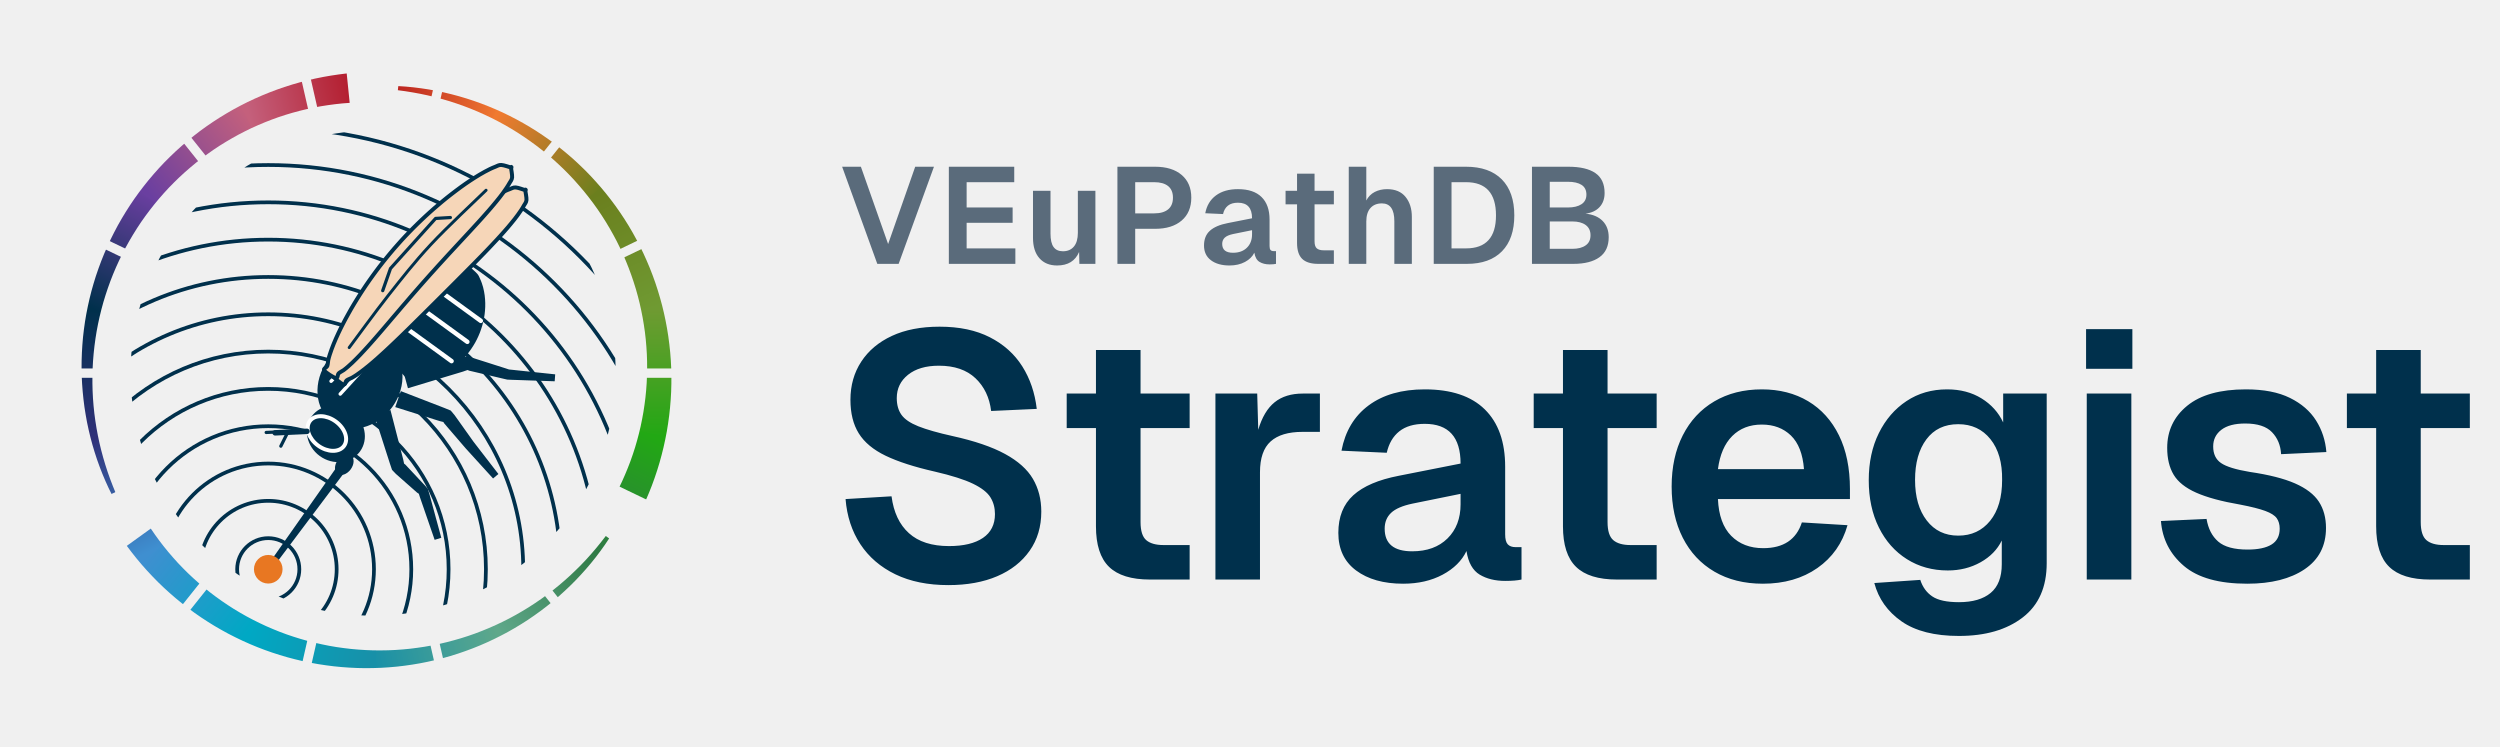
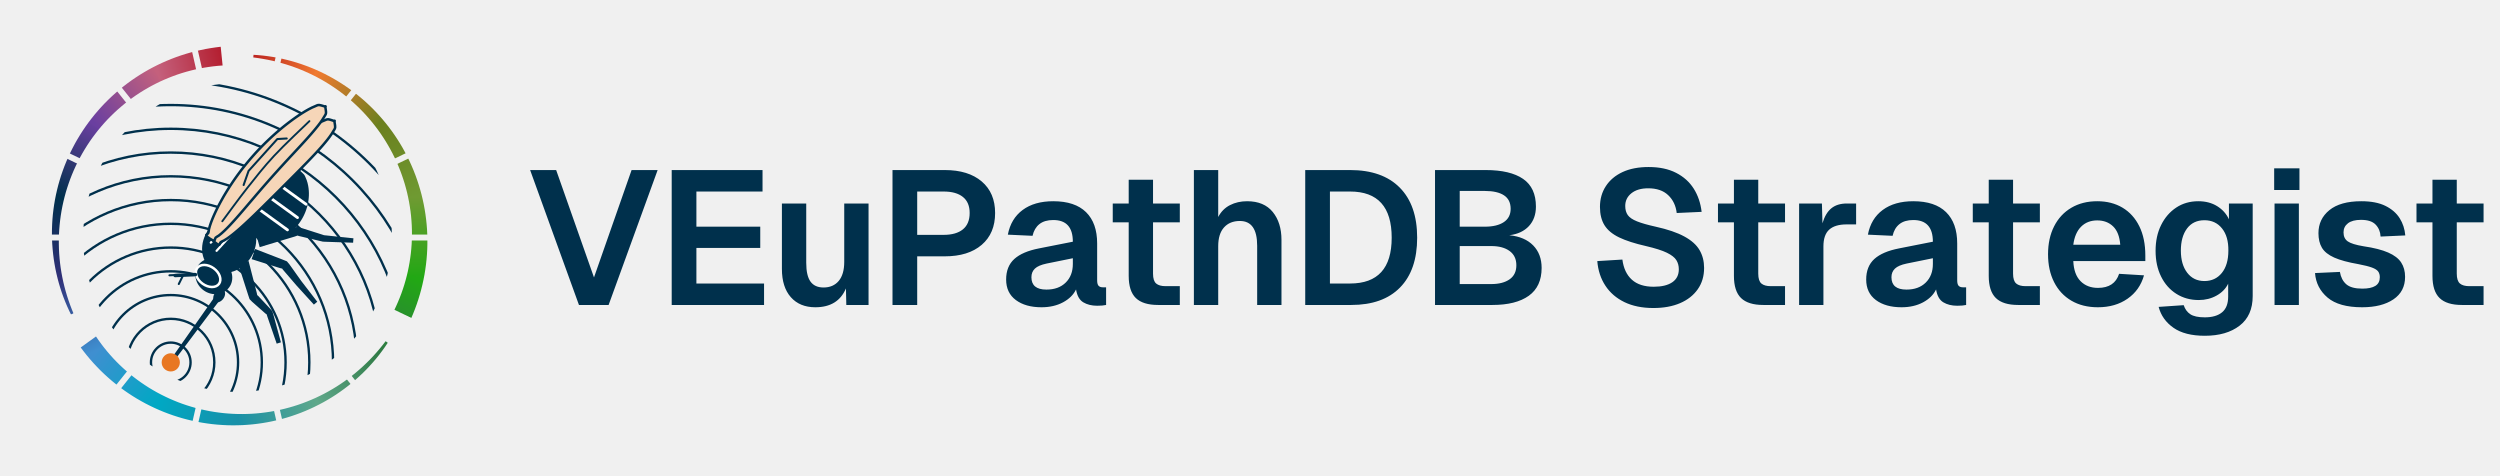
- <svg xmlns="http://www.w3.org/2000/svg" viewBox="0 0 804 240" role="img" aria-label="VEuPathDB Strategist">
+ <svg xmlns="http://www.w3.org/2000/svg" viewBox="0 0 1263 240" role="img" aria-label="VEuPathDB Strategist">
  <style>.f0{fill:#ffffff}.f1{fill:#00304c}.f2{fill:#e87722}.f4{fill:#f6d6b8}.s0{stroke:#ffffff;fill:none}.s1{stroke:#00304c;fill:none}.s4{stroke:#00304c;fill:none}.s5{stroke:#ffffff;fill:none}</style>
  <defs>
    <path id="pd0" d="M93.83,108.75 C94.13,109.68 95.25,108.65 95.95,108.86 C96.65,109.06 97.32,109.63 98.01,109.95 C98.70,110.28 99.39,110.53 100.08,110.79 C100.77,111.05 101.47,111.27 102.16,111.49 C102.85,111.71 103.55,111.91 104.24,112.10 C104.93,112.30 105.63,112.48 106.32,112.66 C107.01,112.83 107.71,113.00 108.40,113.17 C109.10,113.33 109.79,113.49 110.48,113.64 C111.18,113.79 111.87,113.94 112.56,114.08 C113.26,114.23 113.95,114.37 114.64,114.51 C115.33,114.65 116.03,114.78 116.72,114.91 C117.41,115.04 118.10,115.17 118.79,115.30 C119.48,115.43 120.17,115.55 120.87,115.68 C121.56,115.80 122.25,115.92 122.94,116.05 C123.63,116.17 124.32,116.29 125.01,116.40 C125.70,116.52 126.39,116.64 127.08,116.76 C127.77,116.87 128.45,116.99 129.14,117.10 C129.83,117.22 130.52,117.33 131.21,117.44 C131.90,117.56 132.59,117.67 133.28,117.78 C133.96,117.89 134.65,118.01 135.34,118.12 C136.03,118.23 136.72,118.34 137.41,118.45 C138.10,118.56 138.78,118.67 139.47,118.78 C140.16,118.89 140.85,119.01 141.54,119.12 C142.23,119.23 142.92,119.34 143.61,119.45 C144.30,119.56 144.99,119.67 145.68,119.78 C146.36,119.89 147.06,120.00 147.75,120.11 C148.44,120.22 149.13,120.33 149.82,120.44 C150.51,120.55 151.20,120.66 151.89,120.77 C152.59,120.88 153.28,120.99 153.97,121.10 C154.66,121.20 155.36,121.31 156.05,121.42 C156.75,121.53 157.44,121.64 158.14,121.75 C158.83,121.86 159.53,121.97 160.23,122.07 C160.92,122.18 161.62,122.29 162.32,122.39 C163.02,122.50 163.72,122.61 164.42,122.71 C165.12,122.82 165.82,122.92 166.52,123.02 C167.23,123.13 167.93,123.23 168.63,123.33 C169.34,123.43 170.04,123.53 170.75,123.63 C171.46,123.73 172.17,123.82 172.88,123.92 C173.58,124.01 174.29,124.10 175.01,124.19 C175.72,124.28 176.43,124.37 177.15,124.46 C177.86,124.54 178.58,124.62 179.30,124.70 C180.01,124.78 180.73,124.85 181.45,124.92 C182.18,124.99 182.90,125.06 183.63,125.12 C184.35,125.18 185.08,125.23 185.81,125.27 C186.54,125.32 187.27,125.36 188.01,125.39 C188.74,125.41 189.48,125.43 190.23,125.43 C190.97,125.43 191.72,125.43 192.47,125.39 C193.22,125.35 193.98,125.31 194.75,125.20 C195.52,125.09 196.23,125.25 197.11,124.72 C197.98,124.18 199.52,122.45 200.00,122.00 C200.48,121.55 200.22,122.62 200.00,122.00 C199.78,121.38 199.19,119.14 198.65,118.27 C198.11,117.40 197.41,117.22 196.77,116.77 C196.13,116.32 195.47,115.94 194.81,115.57 C194.15,115.19 193.48,114.85 192.81,114.51 C192.14,114.18 191.47,113.87 190.79,113.56 C190.12,113.25 189.43,112.96 188.75,112.68 C188.07,112.39 187.38,112.12 186.69,111.85 C186.01,111.58 185.32,111.32 184.63,111.07 C183.93,110.81 183.24,110.57 182.54,110.32 C181.85,110.08 181.15,109.85 180.45,109.62 C179.75,109.39 179.05,109.16 178.35,108.94 C177.65,108.72 176.95,108.51 176.24,108.30 C175.54,108.09 174.84,107.88 174.13,107.68 C173.42,107.48 172.71,107.28 172.01,107.09 C171.30,106.89 170.59,106.71 169.88,106.52 C169.17,106.34 168.45,106.16 167.74,105.98 C167.03,105.81 166.31,105.64 165.60,105.47 C164.89,105.30 164.17,105.14 163.45,104.98 C162.74,104.82 162.02,104.66 161.30,104.51 C160.59,104.36 159.87,104.21 159.15,104.07 C158.43,103.93 157.71,103.79 156.99,103.65 C156.27,103.52 155.55,103.39 154.83,103.26 C154.11,103.13 153.38,103.01 152.66,102.89 C151.94,102.77 151.22,102.66 150.49,102.54 C149.77,102.43 149.05,102.33 148.32,102.22 C147.60,102.12 146.88,102.02 146.15,101.93 C145.43,101.83 144.71,101.74 143.98,101.65 C143.26,101.56 142.53,101.48 141.81,101.40 C141.08,101.32 140.36,101.25 139.63,101.18 C138.91,101.11 138.18,101.04 137.46,100.98 C136.73,100.91 136.01,100.85 135.28,100.80 C134.56,100.74 133.83,100.69 133.11,100.65 C132.39,100.60 131.66,100.56 130.94,100.52 C130.21,100.48 129.49,100.45 128.76,100.42 C128.04,100.39 127.32,100.36 126.59,100.34 C125.87,100.32 125.15,100.30 124.42,100.29 C123.70,100.28 122.98,100.27 122.25,100.27 C121.53,100.26 120.81,100.27 120.09,100.27 C119.37,100.28 118.64,100.29 117.92,100.30 C117.20,100.32 116.48,100.34 115.76,100.37 C115.04,100.39 114.32,100.42 113.60,100.46 C112.88,100.50 112.16,100.54 111.44,100.59 C110.72,100.64 110.00,100.70 109.28,100.76 C108.56,100.82 107.84,100.89 107.12,100.97 C106.40,101.05 105.68,101.14 104.96,101.24 C104.24,101.34 103.52,101.45 102.80,101.58 C102.08,101.71 101.36,101.84 100.64,102.01 C99.92,102.17 99.20,102.34 98.47,102.57 C97.75,102.81 97.01,103.29 96.29,103.41 C95.57,103.52 94.58,102.36 94.17,103.25 C93.76,104.14 93.53,107.81 93.83,108.75Z" />
    <path id="pd1" d="M94.14,104.75 C94.56,105.64 95.60,104.49 96.34,104.61 C97.08,104.73 97.84,105.23 98.59,105.47 C99.33,105.71 100.08,105.88 100.82,106.06 C101.56,106.23 102.30,106.38 103.03,106.52 C103.77,106.66 104.51,106.78 105.24,106.89 C105.98,107.01 106.71,107.11 107.44,107.21 C108.18,107.31 108.91,107.40 109.64,107.48 C110.37,107.57 111.10,107.65 111.82,107.73 C112.55,107.81 113.28,107.88 114.00,107.95 C114.73,108.02 115.45,108.09 116.17,108.15 C116.90,108.22 117.62,108.28 118.34,108.34 C119.06,108.40 119.78,108.46 120.50,108.52 C121.22,108.58 121.94,108.63 122.65,108.69 C123.37,108.75 124.09,108.80 124.80,108.86 C125.52,108.91 126.23,108.97 126.94,109.02 C127.66,109.08 128.37,109.13 129.08,109.19 C129.79,109.24 130.50,109.30 131.22,109.36 C131.93,109.41 132.64,109.47 133.35,109.52 C134.05,109.58 134.76,109.64 135.47,109.70 C136.18,109.75 136.89,109.81 137.60,109.87 C138.30,109.93 139.01,109.99 139.72,110.05 C140.43,110.11 141.13,110.18 141.84,110.24 C142.55,110.30 143.25,110.37 143.96,110.43 C144.66,110.50 145.37,110.57 146.08,110.63 C146.78,110.70 147.49,110.77 148.20,110.84 C148.90,110.91 149.61,110.98 150.32,111.05 C151.02,111.13 151.73,111.20 152.44,111.28 C153.15,111.35 153.85,111.43 154.56,111.50 C155.27,111.58 155.98,111.66 156.69,111.74 C157.40,111.82 158.11,111.90 158.82,111.98 C159.53,112.06 160.24,112.14 160.96,112.22 C161.67,112.31 162.38,112.39 163.10,112.48 C163.81,112.56 164.52,112.65 165.24,112.73 C165.96,112.82 166.67,112.90 167.39,112.99 C168.11,113.07 168.83,113.16 169.55,113.25 C170.27,113.33 170.99,113.42 171.72,113.51 C172.44,113.59 173.16,113.68 173.89,113.77 C174.62,113.85 175.34,113.94 176.07,114.02 C176.80,114.10 177.53,114.19 178.26,114.27 C178.99,114.35 179.73,114.43 180.46,114.51 C181.20,114.58 181.94,114.66 182.68,114.73 C183.42,114.80 184.16,114.87 184.90,114.94 C185.64,115.00 186.39,115.07 187.14,115.12 C187.88,115.18 188.64,115.23 189.39,115.27 C190.14,115.32 190.90,115.35 191.66,115.38 C192.42,115.41 193.18,115.43 193.95,115.43 C194.71,115.43 195.48,115.42 196.26,115.38 C197.04,115.34 197.82,115.31 198.62,115.20 C199.42,115.08 200.15,115.25 201.05,114.72 C201.94,114.18 203.51,112.45 204.00,112.00 C204.49,111.55 204.24,112.62 204.00,112.00 C203.76,111.38 203.12,109.13 202.55,108.26 C201.98,107.38 201.25,107.20 200.58,106.75 C199.91,106.30 199.23,105.92 198.54,105.54 C197.85,105.17 197.15,104.82 196.45,104.49 C195.75,104.15 195.05,103.84 194.34,103.53 C193.64,103.22 192.92,102.93 192.21,102.65 C191.50,102.36 190.78,102.09 190.06,101.82 C189.34,101.55 188.62,101.30 187.90,101.04 C187.18,100.79 186.45,100.55 185.72,100.31 C185.00,100.07 184.27,99.84 183.54,99.62 C182.81,99.39 182.07,99.17 181.34,98.96 C180.60,98.74 179.87,98.54 179.13,98.33 C178.39,98.13 177.65,97.94 176.91,97.74 C176.17,97.55 175.43,97.37 174.68,97.19 C173.94,97.01 173.20,96.83 172.45,96.66 C171.70,96.49 170.96,96.33 170.21,96.17 C169.46,96.01 168.71,95.85 167.96,95.71 C167.21,95.56 166.46,95.41 165.70,95.28 C164.95,95.14 164.20,95.01 163.44,94.88 C162.69,94.75 161.93,94.63 161.18,94.51 C160.42,94.39 159.67,94.28 158.91,94.18 C158.15,94.07 157.40,93.97 156.64,93.87 C155.88,93.78 155.12,93.69 154.36,93.60 C153.60,93.52 152.84,93.44 152.08,93.37 C151.32,93.29 150.56,93.22 149.80,93.16 C149.04,93.10 148.28,93.04 147.52,92.99 C146.76,92.93 146.00,92.89 145.24,92.85 C144.48,92.80 143.72,92.77 142.96,92.74 C142.20,92.71 141.44,92.68 140.68,92.66 C139.92,92.64 139.16,92.63 138.40,92.62 C137.64,92.61 136.89,92.61 136.13,92.61 C135.37,92.61 134.61,92.62 133.85,92.63 C133.10,92.64 132.34,92.66 131.58,92.68 C130.83,92.70 130.07,92.73 129.32,92.77 C128.56,92.80 127.81,92.84 127.06,92.89 C126.30,92.93 125.55,92.98 124.80,93.04 C124.05,93.09 123.30,93.15 122.55,93.22 C121.80,93.29 121.05,93.36 120.30,93.43 C119.55,93.51 118.81,93.60 118.06,93.69 C117.31,93.77 116.57,93.87 115.83,93.97 C115.08,94.07 114.34,94.18 113.60,94.29 C112.86,94.41 112.12,94.53 111.38,94.65 C110.64,94.78 109.90,94.91 109.16,95.06 C108.43,95.20 107.69,95.35 106.96,95.51 C106.22,95.67 105.49,95.84 104.76,96.02 C104.02,96.20 103.29,96.39 102.57,96.60 C101.84,96.80 101.11,97.02 100.38,97.27 C99.66,97.51 98.93,97.76 98.21,98.08 C97.49,98.40 96.79,98.96 96.06,99.16 C95.33,99.36 94.18,98.32 93.86,99.25 C93.54,100.18 93.73,103.85 94.14,104.75Z" />
  </defs>
  <defs>
    <linearGradient id="pfg0" gradientUnits="userSpaceOnUse" x1="120.00" y1="28.00" x2="159.92" y2="37.11">
      <stop offset="0" stop-color="#b0101e" />
      <stop offset="0.25" stop-color="#c02b22" />
      <stop offset="0.5" stop-color="#d04527" />
      <stop offset="0.75" stop-color="#e05f2b" />
      <stop offset="1" stop-color="#f07a30" />
    </linearGradient>
    <linearGradient id="pfg1" gradientUnits="userSpaceOnUse" x1="159.92" y1="37.11" x2="191.93" y2="62.64">
      <stop offset="0" stop-color="#f07a30" />
      <stop offset="0.25" stop-color="#cf7b2b" />
      <stop offset="0.5" stop-color="#ad7c27" />
      <stop offset="0.75" stop-color="#8c7e22" />
      <stop offset="1" stop-color="#6b7f1e" />
    </linearGradient>
    <linearGradient id="pfg2" gradientUnits="userSpaceOnUse" x1="191.93" y1="62.64" x2="209.69" y2="99.53">
      <stop offset="0" stop-color="#6b7f1e" />
      <stop offset="0.25" stop-color="#6c8623" />
      <stop offset="0.5" stop-color="#6d8c28" />
      <stop offset="0.75" stop-color="#6e932d" />
      <stop offset="1" stop-color="#6f9a32" />
    </linearGradient>
    <linearGradient id="pfg3" gradientUnits="userSpaceOnUse" x1="209.69" y1="99.53" x2="209.69" y2="140.47">
      <stop offset="0" stop-color="#6f9a32" />
      <stop offset="0.25" stop-color="#5c9e2a" />
      <stop offset="0.5" stop-color="#48a123" />
      <stop offset="0.75" stop-color="#35a41c" />
      <stop offset="1" stop-color="#22a814" />
    </linearGradient>
    <linearGradient id="pfg4" gradientUnits="userSpaceOnUse" x1="209.69" y1="140.47" x2="191.93" y2="177.36">
      <stop offset="0" stop-color="#22a814" />
      <stop offset="0.25" stop-color="#259c20" />
      <stop offset="0.5" stop-color="#28912c" />
      <stop offset="0.75" stop-color="#2c8639" />
      <stop offset="1" stop-color="#2f7a45" />
    </linearGradient>
    <linearGradient id="pfg5" gradientUnits="userSpaceOnUse" x1="191.93" y1="177.36" x2="159.92" y2="202.89">
      <stop offset="0" stop-color="#2f7a45" />
      <stop offset="0.25" stop-color="#3b8656" />
      <stop offset="0.5" stop-color="#479168" />
      <stop offset="0.75" stop-color="#539c79" />
      <stop offset="1" stop-color="#5fa88a" />
    </linearGradient>
    <linearGradient id="pfg6" gradientUnits="userSpaceOnUse" x1="159.92" y1="202.89" x2="120.00" y2="212.00">
      <stop offset="0" stop-color="#5fa88a" />
      <stop offset="0.25" stop-color="#4da292" />
      <stop offset="0.5" stop-color="#3c9c99" />
      <stop offset="0.75" stop-color="#2a96a0" />
      <stop offset="1" stop-color="#1890a8" />
    </linearGradient>
    <linearGradient id="pfg7" gradientUnits="userSpaceOnUse" x1="120.00" y1="212.00" x2="80.08" y2="202.89">
      <stop offset="0" stop-color="#1890a8" />
      <stop offset="0.25" stop-color="#1296af" />
      <stop offset="0.5" stop-color="#0c9cb6" />
      <stop offset="0.75" stop-color="#06a2bd" />
      <stop offset="1" stop-color="#00a8c4" />
    </linearGradient>
    <linearGradient id="pfg8" gradientUnits="userSpaceOnUse" x1="80.08" y1="202.89" x2="48.07" y2="177.36">
      <stop offset="0" stop-color="#00a8c4" />
      <stop offset="0.25" stop-color="#10a2c7" />
      <stop offset="0.5" stop-color="#209cca" />
      <stop offset="0.75" stop-color="#2f95cd" />
      <stop offset="1" stop-color="#3f8fd0" />
    </linearGradient>
    <linearGradient id="pfg9" gradientUnits="userSpaceOnUse" x1="48.07" y1="177.36" x2="30.31" y2="140.47">
      <stop offset="0" stop-color="#3f8fd0" />
      <stop offset="0.25" stop-color="#3b77ba" />
      <stop offset="0.5" stop-color="#3860a4" />
      <stop offset="0.75" stop-color="#34488e" />
      <stop offset="1" stop-color="#303078" />
    </linearGradient>
    <linearGradient id="pfg10" gradientUnits="userSpaceOnUse" x1="30.31" y1="140.47" x2="30.31" y2="99.53">
      <stop offset="0" stop-color="#303078" />
      <stop offset="0.25" stop-color="#24306d" />
      <stop offset="0.5" stop-color="#183062" />
      <stop offset="0.75" stop-color="#0c3057" />
      <stop offset="1" stop-color="#00304c" />
    </linearGradient>
    <linearGradient id="pfg11" gradientUnits="userSpaceOnUse" x1="30.31" y1="99.53" x2="48.07" y2="62.64">
      <stop offset="0" stop-color="#00304c" />
      <stop offset="0.25" stop-color="#1b3461" />
      <stop offset="0.5" stop-color="#353876" />
      <stop offset="0.75" stop-color="#503b8b" />
      <stop offset="1" stop-color="#6a3fa0" />
    </linearGradient>
    <linearGradient id="pfg12" gradientUnits="userSpaceOnUse" x1="48.07" y1="62.64" x2="80.08" y2="37.11">
      <stop offset="0" stop-color="#6a3fa0" />
      <stop offset="0.25" stop-color="#804797" />
      <stop offset="0.5" stop-color="#97508e" />
      <stop offset="0.75" stop-color="#ae5885" />
      <stop offset="1" stop-color="#c4607c" />
    </linearGradient>
    <linearGradient id="pfg13" gradientUnits="userSpaceOnUse" x1="80.08" y1="37.11" x2="120.00" y2="28.00">
      <stop offset="0" stop-color="#c4607c" />
      <stop offset="0.25" stop-color="#bf4c65" />
      <stop offset="0.5" stop-color="#ba384d" />
      <stop offset="0.75" stop-color="#b52436" />
      <stop offset="1" stop-color="#b0101e" />
    </linearGradient>
    <mask id="pfm" maskUnits="userSpaceOnUse" x="0" y="0" width="240" height="240">
      <path d="M127.95,29.01 L130.37,29.34 L132.78,29.73 L135.17,30.17 L137.54,30.67 L139.90,31.24 L142.25,31.87 L144.57,32.55 L146.87,33.30 L149.16,34.11 L151.41,34.97 L153.65,35.90 L155.85,36.88 L158.03,37.92 L160.18,39.02 L162.30,40.17 L164.38,41.38 L166.43,42.64 L168.44,43.96 L170.42,45.33 L172.36,46.74 L174.26,48.21 L176.12,49.73 L177.94,51.29 L179.71,52.91 L181.44,54.56 L183.12,56.26 L184.76,58.01 L186.34,59.80 L187.88,61.62 L189.37,63.49 L190.81,65.39 L192.20,67.33 L193.53,69.31 L194.81,71.32 L196.03,73.36 L197.20,75.43 L198.32,77.53 L199.37,79.66 L200.37,81.81 L201.31,83.99 L202.19,86.19 L203.01,88.41 L203.77,90.65 L204.48,92.91 L205.12,95.19 L205.70,97.48 L206.21,99.79 L206.67,102.10 L207.06,104.43 L207.40,106.77 L207.67,109.11 L207.87,111.45 L208.02,113.80 L208.10,116.15 L208.12,118.50 L208.07,120.85 L207.97,123.20 L207.80,125.54 L207.57,127.88 L207.27,130.20 L206.92,132.52 L206.50,134.82 L206.03,137.11 L205.49,139.39 L204.89,141.65 L204.24,143.89 L203.52,146.11 L202.75,148.31 L201.91,150.49 L201.02,152.64 L200.08,154.77 L199.05,156.93 L207.71,160.83 L208.70,158.52 L209.65,156.12 L210.53,153.70 L211.35,151.25 L212.10,148.79 L212.78,146.31 L213.40,143.82 L213.95,141.31 L214.44,138.78 L214.85,136.25 L215.20,133.71 L215.48,131.16 L215.69,128.61 L215.84,126.05 L215.91,123.49 L215.92,120.93 L215.86,118.37 L215.73,115.82 L215.53,113.27 L215.26,110.73 L214.93,108.20 L214.53,105.69 L214.06,103.18 L213.53,100.69 L212.93,98.21 L212.26,95.76 L211.53,93.32 L210.74,90.91 L209.88,88.52 L208.96,86.15 L207.97,83.81 L206.93,81.50 L205.82,79.22 L204.65,76.97 L203.43,74.75 L202.15,72.57 L200.81,70.43 L199.41,68.32 L197.96,66.25 L196.45,64.23 L194.89,62.24 L193.28,60.30 L191.62,58.41 L189.92,56.56 L188.16,54.75 L186.35,53.00 L184.51,51.29 L182.61,49.64 L180.68,48.04 L178.70,46.49 L176.69,45.00 L174.63,43.56 L172.54,42.18 L170.42,40.86 L168.26,39.59 L166.07,38.39 L163.85,37.24 L161.60,36.15 L159.33,35.13 L157.03,34.17 L154.70,33.27 L152.35,32.43 L149.99,31.66 L147.60,30.95 L145.20,30.31 L142.79,29.73 L140.36,29.22 L137.92,28.77 L135.47,28.40 L133.01,28.09 L130.54,27.85 L128.09,27.69Z" fill="#fff" />
      <path d="M194.82,172.38 L193.32,174.31 L191.79,176.20 L190.21,178.05 L188.59,179.86 L186.92,181.62 L185.20,183.33 L183.45,185.00 L181.65,186.62 L179.81,188.20 L177.93,189.72 L176.01,191.19 L174.06,192.61 L172.07,193.97 L170.04,195.29 L167.98,196.54 L165.90,197.74 L163.78,198.89 L161.63,199.97 L159.46,201.00 L157.26,201.97 L155.04,202.88 L152.80,203.74 L150.53,204.53 L148.25,205.26 L145.95,205.92 L143.64,206.53 L141.31,207.08 L138.97,207.56 L136.61,207.98 L134.25,208.33 L131.89,208.63 L129.51,208.86 L127.14,209.03 L124.76,209.13 L122.38,209.17 L120.00,209.15 L117.62,209.06 L115.25,208.91 L112.89,208.70 L110.53,208.42 L108.19,208.09 L105.85,207.69 L103.53,207.22 L101.22,206.70 L98.93,206.12 L96.65,205.47 L94.40,204.77 L92.16,204.01 L89.95,203.19 L87.76,202.30 L85.60,201.37 L83.47,200.37 L81.36,199.32 L79.28,198.22 L77.24,197.06 L75.22,195.85 L73.25,194.58 L71.30,193.26 L69.40,191.90 L67.53,190.48 L65.70,189.02 L63.91,187.50 L62.17,185.95 L60.46,184.34 L58.81,182.70 L57.19,181.01 L55.63,179.27 L54.11,177.50 L52.64,175.69 L51.22,173.85 L49.85,171.96 L48.49,169.99 L40.78,175.55 L42.30,177.56 L43.90,179.58 L45.55,181.55 L47.26,183.48 L49.02,185.36 L50.82,187.20 L52.67,188.98 L54.57,190.71 L56.51,192.39 L58.50,194.02 L60.53,195.59 L62.59,197.11 L64.70,198.57 L66.84,199.97 L69.02,201.32 L71.24,202.60 L73.48,203.83 L75.76,204.99 L78.06,206.09 L80.39,207.13 L82.75,208.11 L85.13,209.02 L87.54,209.87 L89.96,210.65 L92.40,211.37 L94.86,212.02 L97.34,212.61 L99.83,213.13 L102.33,213.58 L104.84,213.96 L107.35,214.28 L109.88,214.53 L112.41,214.71 L114.94,214.83 L117.47,214.88 L120.00,214.85 L122.53,214.77 L125.05,214.61 L127.57,214.39 L130.07,214.10 L132.57,213.74 L135.06,213.32 L137.53,212.83 L139.99,212.27 L142.43,211.65 L144.85,210.97 L147.25,210.22 L149.63,209.40 L151.98,208.53 L154.31,207.59 L156.61,206.59 L158.88,205.53 L161.12,204.41 L163.33,203.24 L165.50,202.00 L167.64,200.71 L169.75,199.36 L171.81,197.95 L173.84,196.49 L175.82,194.98 L177.76,193.42 L179.66,191.81 L181.51,190.14 L183.32,188.43 L185.08,186.67 L186.78,184.87 L188.44,183.02 L190.05,181.13 L191.60,179.20 L193.09,177.22 L194.53,175.21 L195.90,173.16Z" fill="#fff" />
      <path d="M37.23,158.61 L36.30,156.34 L35.43,154.07 L34.62,151.78 L33.87,149.47 L33.18,147.14 L32.55,144.80 L31.98,142.44 L31.48,140.08 L31.04,137.70 L30.66,135.31 L30.34,132.91 L30.09,130.51 L29.90,128.10 L29.78,125.69 L29.72,123.28 L29.72,120.88 L29.79,118.47 L29.92,116.07 L30.12,113.67 L30.38,111.28 L30.70,108.90 L31.08,106.54 L31.53,104.18 L32.04,101.84 L32.61,99.51 L33.24,97.20 L33.94,94.91 L34.69,92.65 L35.50,90.40 L36.37,88.18 L37.30,85.98 L38.29,83.81 L39.33,81.67 L40.43,79.56 L41.59,77.48 L42.80,75.43 L44.06,73.41 L45.37,71.43 L46.74,69.49 L48.16,67.59 L49.62,65.73 L51.14,63.90 L52.70,62.12 L54.30,60.38 L55.96,58.69 L57.65,57.04 L59.39,55.44 L61.17,53.89 L62.98,52.38 L64.84,50.93 L66.73,49.53 L68.66,48.17 L70.62,46.87 L72.62,45.63 L74.65,44.44 L76.70,43.30 L78.79,42.22 L80.90,41.19 L83.04,40.23 L85.20,39.32 L87.38,38.47 L89.58,37.67 L91.81,36.94 L94.05,36.27 L96.30,35.66 L98.57,35.11 L100.85,34.61 L103.15,34.18 L105.45,33.82 L107.76,33.51 L110.08,33.26 L112.46,33.08 L111.50,23.62 L109.01,23.93 L106.46,24.31 L103.92,24.75 L101.39,25.26 L98.89,25.84 L96.40,26.49 L93.93,27.20 L91.48,27.98 L89.05,28.82 L86.65,29.73 L84.27,30.70 L81.92,31.73 L79.61,32.82 L77.32,33.98 L75.07,35.19 L72.85,36.47 L70.66,37.80 L68.52,39.19 L66.41,40.63 L64.34,42.13 L62.32,43.69 L60.34,45.29 L58.40,46.95 L56.51,48.66 L54.67,50.42 L52.87,52.22 L51.13,54.07 L49.44,55.97 L47.79,57.91 L46.21,59.89 L44.67,61.91 L43.19,63.97 L41.77,66.07 L40.41,68.20 L39.10,70.37 L37.85,72.57 L36.67,74.81 L35.54,77.07 L34.48,79.36 L33.47,81.68 L32.53,84.02 L31.66,86.38 L30.84,88.77 L30.10,91.17 L29.41,93.60 L28.80,96.04 L28.25,98.49 L27.76,100.95 L27.34,103.43 L26.99,105.92 L26.70,108.41 L26.49,110.90 L26.34,113.40 L26.25,115.91 L26.23,118.41 L26.28,120.91 L26.40,123.40 L26.59,125.90 L26.84,128.38 L27.15,130.85 L27.54,133.32 L27.98,135.77 L28.50,138.20 L29.08,140.62 L29.72,143.02 L30.43,145.40 L31.20,147.76 L32.04,150.10 L32.94,152.41 L33.90,154.69 L34.92,156.94 L36.01,159.15Z" fill="#fff" />
      <line x1="138.69" y1="38.11" x2="142.25" y2="22.51" stroke="#000" stroke-width="3" />
      <line x1="172.37" y1="54.33" x2="182.35" y2="41.82" stroke="#000" stroke-width="3" />
      <line x1="195.68" y1="83.55" x2="210.10" y2="76.61" stroke="#000" stroke-width="3" />
      <line x1="204.00" y1="120.00" x2="220.00" y2="120.00" stroke="#000" stroke-width="3" />
      <line x1="195.68" y1="156.45" x2="210.10" y2="163.39" stroke="#000" stroke-width="3" />
      <line x1="172.37" y1="185.67" x2="182.35" y2="198.18" stroke="#000" stroke-width="3" />
      <line x1="138.69" y1="201.89" x2="142.25" y2="217.49" stroke="#000" stroke-width="3" />
      <line x1="101.31" y1="201.89" x2="97.75" y2="217.49" stroke="#000" stroke-width="3" />
      <line x1="67.63" y1="185.67" x2="57.65" y2="198.18" stroke="#000" stroke-width="3" />
      <line x1="44.32" y1="156.45" x2="29.90" y2="163.39" stroke="#000" stroke-width="3" />
      <line x1="36.00" y1="120.00" x2="20.00" y2="120.00" stroke="#000" stroke-width="3" />
      <line x1="44.32" y1="83.55" x2="29.90" y2="76.61" stroke="#000" stroke-width="3" />
      <line x1="67.63" y1="54.33" x2="57.65" y2="41.82" stroke="#000" stroke-width="3" />
      <line x1="101.31" y1="38.11" x2="97.75" y2="22.51" stroke="#000" stroke-width="3" />
    </mask>
  </defs>
  <g>
    <g mask="url(#pfm)">
      <path d="M120,120 L118.79,4.01 L171.42,16.02Z" fill="url(#pfg0)" />
      <path d="M120,120 L169.23,14.97 L211.44,48.63Z" fill="url(#pfg1)" />
      <path d="M120,120 L209.93,46.73 L233.36,95.37Z" fill="url(#pfg2)" />
      <path d="M120,120 L232.82,93.00 L232.82,147.00Z" fill="url(#pfg3)" />
      <path d="M120,120 L233.36,144.63 L209.93,193.27Z" fill="url(#pfg4)" />
      <path d="M120,120 L211.44,191.37 L169.23,225.03Z" fill="url(#pfg5)" />
      <path d="M120,120 L171.42,223.98 L118.79,235.99Z" fill="url(#pfg6)" />
      <path d="M120,120 L121.21,235.99 L68.58,223.98Z" fill="url(#pfg7)" />
      <path d="M120,120 L70.77,225.03 L28.56,191.37Z" fill="url(#pfg8)" />
      <path d="M120,120 L30.07,193.27 L6.64,144.63Z" fill="url(#pfg9)" />
      <path d="M120,120 L7.18,147.00 L7.18,93.00Z" fill="url(#pfg10)" />
      <path d="M120,120 L6.64,95.37 L30.07,46.73Z" fill="url(#pfg11)" />
      <path d="M120,120 L28.56,48.63 L70.77,14.97Z" fill="url(#pfg12)" />
      <path d="M120,120 L68.58,16.02 L121.21,4.01Z" fill="url(#pfg13)" />
    </g>
  </g>
  <clipPath id="pfw">
    <circle cx="120" cy="120" r="78" />
  </clipPath>
  <g clip-path="url(#pfw)">
    <circle cx="86.27" cy="183.07" r="10.00" class="s1" stroke-width="1.2" />
    <circle cx="86.27" cy="183.07" r="22.00" class="s1" stroke-width="1.2" />
    <circle cx="86.27" cy="183.07" r="34.00" class="s1" stroke-width="1.2" />
    <circle cx="86.27" cy="183.07" r="46.00" class="s1" stroke-width="1.2" />
    <circle cx="86.27" cy="183.07" r="58.00" class="s1" stroke-width="1.2" />
    <circle cx="86.27" cy="183.07" r="70.00" class="s1" stroke-width="1.2" />
    <circle cx="86.27" cy="183.07" r="82.00" class="s1" stroke-width="1.2" />
    <circle cx="86.27" cy="183.07" r="94.00" class="s1" stroke-width="1.2" />
    <circle cx="86.27" cy="183.07" r="106.00" class="s1" stroke-width="1.2" />
    <circle cx="86.27" cy="183.07" r="118.00" class="s1" stroke-width="1.2" />
    <circle cx="86.27" cy="183.07" r="130.00" class="s1" stroke-width="1.2" />
    <circle cx="86.27" cy="183.07" r="142.00" class="s1" stroke-width="1.2" />
    <circle cx="86.27" cy="183.07" r="154.00" class="s1" stroke-width="1.2" />
    <circle cx="86.27" cy="183.07" r="166.00" class="s1" stroke-width="1.2" />
    <circle cx="86.27" cy="183.07" r="178.00" class="s1" stroke-width="1.2" />
    <circle cx="86.27" cy="183.07" r="190.00" class="s1" stroke-width="1.2" />
    <circle cx="86.27" cy="183.07" r="202.00" class="s1" stroke-width="1.2" />
    <circle cx="86.27" cy="183.07" r="214.00" class="s1" stroke-width="1.2" />
  </g>
  <g transform="translate(130.00 112.00) rotate(-54) scale(0.8) translate(-120 -120)">
    <path d="M91.32,125.91 L89.97,127.75 L88.62,129.59 L87.27,131.44 L85.93,133.28 L84.58,135.12 L83.23,136.96 L81.88,138.80 L80.54,140.64 L79.19,142.48 L77.56,144.78 L77.16,147.02 L77.03,148.43 L76.89,149.84 L76.76,151.25 L76.62,152.66 L76.49,154.07 L76.36,155.48 L76.22,156.89 L76.09,158.30 L76.13,159.13 L75.20,160.40 L74.05,162.04 L72.91,163.68 L71.76,165.32 L70.61,166.96 L69.47,168.60 L68.32,170.24 L67.17,171.88 L66.03,173.52 L64.88,175.16 L67.12,176.84 L68.37,175.28 L69.63,173.72 L70.88,172.16 L72.13,170.60 L73.39,169.04 L74.64,167.48 L75.89,165.92 L77.15,164.36 L78.40,162.80 L79.87,160.87 L80.31,158.90 L80.58,157.51 L80.84,156.12 L81.11,154.73 L81.38,153.34 L81.64,151.95 L81.91,150.56 L82.17,149.17 L82.44,147.78 L82.44,147.22 L83.61,145.92 L85.06,144.16 L86.52,142.40 L87.97,140.64 L89.42,138.88 L90.87,137.12 L92.33,135.36 L93.78,133.61 L95.23,131.85 L96.68,130.09Z" class="f1" />
    <path d="M98.74,130.98 L99.41,132.96 L100.07,134.94 L100.73,136.92 L101.40,138.90 L102.06,140.88 L102.73,142.86 L103.39,144.84 L104.05,146.82 L104.72,148.80 L105.27,150.16 L105.04,150.67 L104.70,152.09 L104.36,153.50 L104.03,154.92 L103.69,156.34 L103.36,157.76 L103.02,159.18 L102.68,160.60 L102.35,162.01 L102.00,163.47 L101.66,165.11 L101.32,166.73 L100.99,168.35 L100.65,169.96 L100.32,171.58 L99.98,173.20 L99.65,174.81 L99.31,176.43 L98.98,178.04 L98.64,179.66 L101.36,180.34 L101.82,178.76 L102.29,177.17 L102.75,175.59 L103.22,174.00 L103.68,172.42 L104.15,170.84 L104.61,169.25 L105.08,167.67 L105.54,166.09 L106.00,164.53 L106.45,163.19 L106.92,161.80 L107.38,160.42 L107.84,159.04 L108.31,157.66 L108.77,156.28 L109.24,154.90 L109.70,153.51 L110.16,152.13 L110.73,149.84 L110.08,147.20 L109.55,145.18 L109.01,143.16 L108.47,141.14 L107.94,139.12 L107.40,137.10 L106.87,135.08 L106.33,133.06 L105.79,131.04 L105.26,129.02Z" class="f1" />
    <path d="M107.88,130.65 L109.92,132.20 L111.96,133.75 L114.00,135.30 L116.04,136.85 L118.08,138.39 L120.13,139.94 L122.17,141.49 L124.21,143.04 L126.25,144.59 L127.88,145.72 L128.10,146.54 L128.77,148.11 L129.43,149.69 L130.09,151.27 L130.75,152.84 L131.42,154.42 L132.08,156.00 L132.74,157.57 L133.40,159.15 L134.15,160.92 L135.30,162.66 L136.36,164.22 L137.42,165.79 L138.47,167.35 L139.53,168.92 L140.59,170.48 L141.64,172.05 L142.70,173.61 L143.76,175.18 L144.81,176.74 L147.19,175.26 L146.24,173.62 L145.30,171.99 L144.36,170.35 L143.41,168.72 L142.47,167.08 L141.53,165.45 L140.58,163.81 L139.64,162.18 L138.70,160.54 L137.85,159.08 L137.40,157.65 L136.86,156.03 L136.32,154.40 L135.78,152.78 L135.25,151.16 L134.71,149.53 L134.17,147.91 L133.63,146.29 L133.10,144.66 L132.12,142.28 L129.75,140.21 L127.79,138.56 L125.83,136.91 L123.87,135.26 L121.92,133.61 L119.96,131.95 L118.00,130.30 L116.04,128.65 L114.08,127.00 L112.12,125.35Z" class="f1" />
    <path d="M110.35,130.76 C109.98,133.88 111.06,131.59 111.42,131.98 C111.78,132.38 112.15,132.75 112.52,133.11 C112.89,133.47 113.27,133.82 113.65,134.15 C114.04,134.48 114.42,134.81 114.82,135.12 C115.21,135.43 115.61,135.73 116.01,136.01 C116.42,136.30 116.82,136.58 117.24,136.85 C117.65,137.11 118.07,137.37 118.49,137.62 C118.92,137.86 119.35,138.10 119.78,138.32 C120.22,138.55 120.66,138.77 121.10,138.97 C121.54,139.18 121.99,139.37 122.44,139.56 C122.90,139.74 123.36,139.92 123.82,140.08 C124.28,140.25 124.75,140.40 125.22,140.54 C125.69,140.69 126.16,140.82 126.64,140.94 C127.12,141.07 127.60,141.18 128.08,141.28 C128.56,141.38 129.05,141.47 129.54,141.55 C130.03,141.63 130.52,141.69 131.02,141.75 C131.51,141.81 132.01,141.85 132.50,141.89 C133.00,141.92 133.50,141.94 134.00,141.95 C134.50,141.97 135.00,141.97 135.50,141.95 C136.00,141.94 136.50,141.92 137.00,141.88 C137.50,141.85 138.00,141.80 138.50,141.75 C139.00,141.69 139.49,141.62 139.99,141.54 C140.48,141.46 140.98,141.37 141.47,141.26 C141.96,141.16 142.45,141.04 142.93,140.92 C143.42,140.79 143.90,140.65 144.38,140.50 C144.86,140.35 145.34,140.19 145.81,140.02 C146.28,139.85 146.75,139.66 147.22,139.47 C147.68,139.28 148.14,139.07 148.60,138.85 C149.05,138.64 149.50,138.41 149.95,138.17 C150.39,137.93 150.83,137.67 151.27,137.41 C151.70,137.15 152.14,136.87 152.56,136.59 C152.98,136.30 153.40,136.00 153.82,135.69 C154.23,135.38 154.64,135.05 155.04,134.71 C155.44,134.37 155.84,134.02 156.23,133.65 C156.62,133.28 157.00,132.90 157.38,132.49 C157.75,132.09 158.12,131.67 158.49,131.22 C158.85,130.77 159.20,130.31 159.55,129.80 C159.89,129.29 160.24,128.77 160.56,128.16 C160.88,127.55 161.24,127.15 161.48,126.12 C161.72,125.10 161.91,122.69 162.00,122.00 C162.09,121.31 162.33,122.61 162.00,122.00 C161.67,121.39 160.61,119.22 160.02,118.35 C159.43,117.48 158.95,117.24 158.44,116.78 C157.93,116.32 157.44,115.96 156.95,115.60 C156.46,115.25 155.99,114.93 155.51,114.63 C155.04,114.33 154.58,114.06 154.12,113.80 C153.67,113.54 153.22,113.30 152.77,113.07 C152.33,112.84 151.89,112.63 151.46,112.42 C151.03,112.22 150.60,112.02 150.18,111.84 C149.76,111.65 149.35,111.48 148.94,111.31 C148.53,111.14 148.13,110.98 147.73,110.83 C147.33,110.68 146.94,110.53 146.55,110.40 C146.16,110.26 145.78,110.13 145.40,110.00 C145.03,109.88 144.65,109.76 144.28,109.65 C143.91,109.53 143.55,109.43 143.19,109.33 C142.83,109.23 142.47,109.13 142.12,109.04 C141.76,108.95 141.41,108.87 141.07,108.79 C140.72,108.71 140.37,108.64 140.03,108.57 C139.69,108.51 139.35,108.44 139.01,108.39 C138.67,108.33 138.34,108.28 138.00,108.24 C137.67,108.19 137.33,108.15 137.00,108.12 C136.67,108.08 136.33,108.05 136.00,108.03 C135.67,108.00 135.33,107.98 135.00,107.97 C134.67,107.96 134.33,107.95 134.00,107.95 C133.66,107.94 133.32,107.95 132.98,107.96 C132.64,107.96 132.30,107.98 131.96,108.00 C131.61,108.01 131.27,108.04 130.92,108.07 C130.57,108.10 130.22,108.13 129.86,108.17 C129.51,108.21 129.15,108.26 128.78,108.31 C128.42,108.36 128.05,108.42 127.68,108.48 C127.31,108.54 126.94,108.61 126.56,108.68 C126.18,108.76 125.79,108.84 125.40,108.92 C125.01,109.01 124.62,109.10 124.22,109.20 C123.82,109.30 123.41,109.41 123.01,109.52 C122.60,109.63 122.18,109.75 121.76,109.88 C121.34,110.00 120.92,110.14 120.49,110.28 C120.06,110.43 119.62,110.58 119.18,110.74 C118.74,110.90 118.30,111.07 117.85,111.25 C117.40,111.43 116.94,111.62 116.48,111.83 C116.02,112.04 115.55,112.25 115.08,112.49 C114.61,112.72 114.44,110.20 113.65,113.24 C112.86,116.29 110.72,127.63 110.35,130.76Z" class="f1" />
    <line x1="127.00" y1="110.43" x2="127.00" y2="138.43" class="s0" stroke-width="1.8" stroke-linecap="round" />
    <line x1="137.00" y1="111.00" x2="137.00" y2="139.00" class="s0" stroke-width="1.8" stroke-linecap="round" />
    <line x1="147.00" y1="110.43" x2="147.00" y2="138.43" class="s0" stroke-width="1.8" stroke-linecap="round" />
    <ellipse cx="98" cy="114" rx="19" ry="16" class="f1" />
    <line x1="92.00" y1="104.00" x2="106.00" y2="106.00" class="s0" stroke-width="1.4" stroke-linecap="round" />
    <line x1="90.00" y1="110.00" x2="108.00" y2="112.00" class="s0" stroke-width="1.4" stroke-linecap="round" />
    <ellipse cx="76" cy="118" rx="11" ry="12" class="f1" />
    <ellipse cx="74" cy="115" rx="6" ry="8.5" class="s0" stroke-width="1.6" />
    <ellipse cx="68" cy="128" rx="4.6" ry="3.2" class="f1" />
    <path d="M66.00,126.10 L63.50,126.14 L61.00,126.18 L58.50,126.22 L56.00,126.26 L53.50,126.30 L51.00,126.34 L48.50,126.38 L46.00,126.42 L43.50,126.46 L41.00,126.50 L38.50,126.54 L36.00,126.58 L33.50,126.62 L31.00,126.66 L28.50,126.70 L26.00,126.74 L23.50,126.78 L21.00,126.82 L18.50,126.86 L16.00,126.90 L16.00,129.10 L18.50,129.14 L21.00,129.18 L23.50,129.22 L26.00,129.26 L28.50,129.30 L31.00,129.34 L33.50,129.38 L36.00,129.42 L38.50,129.46 L41.00,129.50 L43.50,129.54 L46.00,129.58 L48.50,129.62 L51.00,129.66 L53.50,129.70 L56.00,129.74 L58.50,129.78 L61.00,129.82 L63.50,129.86 L66.00,129.90Z" class="f1" />
    <line x1="70.00" y1="108.00" x2="62.00" y2="98.00" class="s1" stroke-width="2.2" stroke-linecap="round" />
    <line x1="65.00" y1="102.00" x2="59.00" y2="103.00" class="s1" stroke-width="1.3" stroke-linecap="round" />
    <line x1="64.00" y1="100.00" x2="60.00" y2="95.00" class="s1" stroke-width="1.3" stroke-linecap="round" />
    <use href="#pd0" class="f4" />
    <use href="#pd0" class="s1" stroke-width="1.6" stroke-linecap="round" stroke-linejoin="round" />
    <use href="#pd1" class="f4" />
    <use href="#pd1" class="s1" stroke-width="1.6" stroke-linecap="round" stroke-linejoin="round" />
    <path d="M107.22,101.94 C111.61,102.01 124.79,101.98 133.56,102.34 C142.34,102.71 150.35,102.96 159.88,104.12 C169.41,105.27 185.59,108.42 190.73,109.28" class="s1" stroke-width="1.2" stroke-linecap="round" stroke-linejoin="round" />
    <path d="M133.65,99.39 L142.71,96.68 L169.64,99.53 L173.42,104.12" class="s1" stroke-width="1.3" stroke-linecap="round" stroke-linejoin="round" />
  </g>
  <circle cx="86.27" cy="183.07" r="4.60" class="f2" />
-   <path d="M282.14 84.86 270.83 53.62H276.86L285.62 78.48L294.33 53.62H300.36L289.00 84.86ZM305.15 84.86V53.62H326.18V58.59H310.87V66.73H325.66V71.66H310.87V79.88H326.54V84.86ZM339.96 85.38Q336.35 85.38 334.28 83.05Q332.21 80.72 332.21 76.5V61.36H337.84V75.09Q337.84 78.08 338.83 79.44Q339.82 80.81 341.85 80.81Q344.09 80.81 345.37 79.29Q346.64 77.77 346.64 74.87V61.36H352.28V84.86H347.13L347.04 81.03Q345.19 85.38 339.96 85.38ZM359.36 84.86V53.62H371.46Q376.92 53.62 380.02 56.26Q383.12 58.90 383.12 63.56Q383.12 68.27 380.02 70.93Q376.92 73.59 371.46 73.59H365.08V84.86ZM365.08 68.62H371.20Q374.10 68.62 375.66 67.34Q377.22 66.07 377.22 63.56Q377.22 61.1 375.66 59.84Q374.10 58.59 371.20 58.59H365.08ZM395.40 85.38Q391.70 85.38 389.46 83.71Q387.21 82.04 387.21 78.96Q387.21 75.92 389.10 74.21Q391.00 72.49 394.87 71.74L402.66 70.20Q402.66 65.19 398.12 65.19Q396.10 65.19 394.91 66.13Q393.72 67.08 393.33 68.84L387.61 68.58Q388.31 64.88 391.04 62.86Q393.77 60.83 398.12 60.83Q403.14 60.83 405.71 63.36Q408.29 65.89 408.29 70.60V79.14Q408.29 80.06 408.62 80.41Q408.95 80.76 409.61 80.76H410.36V84.86Q409.61 85.03 408.29 85.03Q406.40 85.03 405.08 84.24Q403.76 83.45 403.40 81.29V81.25Q402.52 83.1 400.39 84.24Q398.26 85.38 395.40 85.38ZM396.54 81.29Q399.36 81.29 401.01 79.66Q402.66 78.04 402.66 75.35V74.03L396.58 75.26Q394.69 75.66 393.88 76.43Q393.06 77.20 393.06 78.43Q393.06 81.29 396.54 81.29ZM423.95 84.86Q420.43 84.86 418.78 83.25Q417.13 81.64 417.13 78.12V65.72H413.44V61.36H417.13V55.86H422.76V61.36H428.97V65.72H422.76V77.6Q422.76 79.27 423.49 79.88Q424.22 80.50 425.67 80.50H428.97V84.86ZM433.76 84.86V53.62H439.40V64.48Q440.36 62.64 442.12 61.73Q443.88 60.83 446.08 60.83Q450.00 60.83 452.02 63.32Q454.05 65.80 454.05 69.76V84.86H448.42V71.13Q448.42 65.41 444.41 65.41Q442.08 65.41 440.74 66.90Q439.40 68.40 439.40 71.26V84.86ZM461.09 84.86V53.62H471.47Q478.95 53.62 482.98 57.69Q487.00 61.76 487.00 69.28Q487.00 76.76 483.04 80.81Q479.08 84.86 471.74 84.86ZM466.81 79.88H471.47Q481.11 79.88 481.11 69.28Q481.11 58.59 471.47 58.59H466.81ZM492.68 84.86V53.62H504.38Q510.10 53.62 513.07 55.66Q516.04 57.71 516.04 62.06Q516.04 64.84 514.42 66.6Q512.79 68.36 509.88 68.71Q513.45 69.06 515.41 71.06Q517.36 73.06 517.36 76.28Q517.36 80.59 514.39 82.72Q511.42 84.86 505.97 84.86ZM498.40 66.73H504.21Q507.02 66.73 508.61 65.67Q510.19 64.62 510.19 62.59Q510.19 60.48 508.65 59.47Q507.11 58.46 504.21 58.46H498.40ZM498.40 80.02H505.70Q508.39 80.02 509.95 78.91Q511.51 77.82 511.51 75.66Q511.51 73.50 509.95 72.36Q508.39 71.22 505.70 71.22H498.40Z" fill="#5a6b7b" />
-   <path d="M304.97 188.17Q295.12 188.17 287.95 184.7Q280.78 181.22 276.69 175.01Q272.60 168.79 271.93 160.50L286.72 159.61Q287.72 167.34 292.32 171.48Q296.91 175.62 305.2 175.62Q312.25 175.62 316.12 172.99Q319.98 170.36 319.98 165.32Q319.98 162.29 318.52 159.94Q317.07 157.59 312.92 155.57Q308.78 153.56 300.60 151.66Q290.75 149.42 284.81 146.56Q278.88 143.70 276.19 139.39Q273.50 135.08 273.50 128.58Q273.50 121.64 276.97 116.32Q280.44 111.00 286.83 108.03Q293.21 105.06 302.17 105.06Q311.69 105.06 318.36 108.48Q325.02 111.89 328.77 117.83Q332.52 123.77 333.42 131.5L318.75 132.17Q317.96 125.67 313.71 121.64Q309.45 117.61 301.95 117.61Q295.68 117.61 292.03 120.52Q288.4 123.43 288.4 128.02Q288.4 131.27 289.91 133.40Q291.42 135.53 295.34 137.1Q299.26 138.66 306.32 140.23Q316.96 142.58 323.23 146.00Q329.50 149.42 332.19 154.01Q334.88 158.60 334.88 164.54Q334.88 171.82 331.12 177.14Q327.37 182.46 320.71 185.31Q314.04 188.17 304.97 188.17ZM369.82 186.38Q360.86 186.38 356.66 182.29Q352.46 178.20 352.46 169.24V137.66H343.05V126.57H352.46V112.57H366.8V126.57H382.59V137.66H366.8V167.9Q366.8 172.15 368.64 173.72Q370.49 175.29 374.19 175.29H382.59V186.38ZM390.88 186.38V126.57H404.32L404.65 138.22Q406.44 132.17 409.92 129.37Q413.39 126.57 418.99 126.57H424.48V138.89H418.88Q412.04 138.89 408.63 141.97Q405.21 145.05 405.21 151.88V186.38ZM451.24 187.72Q441.84 187.72 436.12 183.46Q430.41 179.21 430.41 171.37Q430.41 163.64 435.23 159.27Q440.04 154.90 449.90 153.00L469.72 149.08Q469.72 136.31 458.19 136.31Q453.04 136.31 450.01 138.72Q446.99 141.13 445.98 145.61L431.42 144.94Q433.21 135.53 440.15 130.38Q447.10 125.22 458.19 125.22Q470.96 125.22 477.51 131.66Q484.06 138.10 484.06 150.09V171.82Q484.06 174.17 484.90 175.06Q485.74 175.96 487.42 175.96H489.32V186.38Q487.42 186.82 484.06 186.82Q479.24 186.82 475.88 184.81Q472.52 182.79 471.63 177.30V177.19Q469.39 181.9 463.96 184.81Q458.52 187.72 451.24 187.72ZM454.16 177.30Q461.32 177.30 465.52 173.16Q469.72 169.01 469.72 162.18V158.82L454.27 161.96Q449.45 162.97 447.38 164.93Q445.31 166.89 445.31 170.02Q445.31 177.30 454.16 177.30ZM520.01 186.38Q511.05 186.38 506.85 182.29Q502.65 178.20 502.65 169.24V137.66H493.24V126.57H502.65V112.57H516.99V126.57H532.78V137.66H516.99V167.9Q516.99 172.15 518.84 173.72Q520.68 175.29 524.38 175.29H532.78V186.38ZM566.94 187.72Q557.98 187.72 551.37 183.85Q544.76 179.99 541.18 172.94Q537.6 165.88 537.6 156.47Q537.6 147.06 541.18 140.01Q544.76 132.95 551.31 129.09Q557.87 125.22 566.60 125.22Q575.12 125.22 581.50 129.03Q587.88 132.84 591.41 140.01Q594.94 147.18 594.94 157.26V160.50H552.49Q552.83 168.34 556.75 172.32Q560.67 176.29 567.05 176.29Q576.8 176.29 579.48 168.01L594.16 168.90Q591.69 177.64 584.47 182.68Q577.24 187.72 566.94 187.72ZM552.49 150.87H580.16Q579.6 143.59 575.96 140.06Q572.31 136.54 566.60 136.54Q560.78 136.54 557.08 140.23Q553.39 143.93 552.49 150.87ZM630 204.52Q618.24 204.52 611.52 199.82Q604.80 195.11 602.78 187.5L617.56 186.49Q618.68 189.96 621.43 191.81Q624.17 193.66 630 193.66Q636.60 193.66 640.19 190.69Q643.77 187.72 643.77 181.45V173.83Q641.64 178.20 636.94 180.83Q632.24 183.46 626.41 183.46Q619.02 183.46 613.25 179.82Q607.48 176.18 604.24 169.63Q600.99 163.08 600.99 154.45Q600.99 145.83 604.24 139.28Q607.48 132.73 613.14 128.98Q618.80 125.22 626.19 125.22Q632.57 125.22 637.28 128.14Q641.98 131.05 644.22 135.86V126.57H658.22V181.11Q658.22 192.65 650.49 198.58Q642.76 204.52 630 204.52ZM629.77 172.26Q636.16 172.26 640.02 167.50Q643.88 162.74 643.88 154.34Q644 146.06 640.13 141.24Q636.27 136.42 629.77 136.42Q623.16 136.42 619.52 141.3Q615.88 146.17 615.88 154.34Q615.88 162.52 619.64 167.39Q623.39 172.26 629.77 172.26ZM671.10 186.38V126.57H685.44V186.38ZM670.88 118.61V105.85H685.77V118.61ZM722.73 187.72Q709.07 187.72 702.35 182.01Q695.63 176.29 694.96 167.56L709.63 166.89Q710.41 171.59 713.38 174.17Q716.35 176.74 722.84 176.74Q727.88 176.74 730.52 175.12Q733.15 173.5 733.15 170.02Q733.15 168.01 732.2 166.66Q731.24 165.32 728.50 164.31Q725.76 163.30 720.49 162.29Q711.42 160.73 706.27 158.43Q701.12 156.14 699.04 152.66Q696.97 149.19 696.97 144.04Q696.97 135.75 703.41 130.49Q709.85 125.22 722.28 125.22Q730.91 125.22 736.45 127.97Q742 130.71 744.85 135.25Q747.71 139.78 748.16 145.38L733.6 146.06Q733.37 141.80 730.68 139.00Q728 136.20 722.06 136.20Q717.02 136.20 714.39 138.22Q711.76 140.23 711.76 143.59Q711.76 147.18 714.28 148.91Q716.8 150.65 723.52 151.77Q732.70 153.11 738.07 155.46Q743.45 157.82 745.75 161.34Q748.04 164.87 748.04 169.80Q748.04 178.42 741.16 183.07Q734.27 187.72 722.73 187.72ZM781.53 186.38Q772.57 186.38 768.37 182.29Q764.17 178.20 764.17 169.24V137.66H754.76V126.57H764.17V112.57H778.51V126.57H794.30V137.66H778.51V167.9Q778.51 172.15 780.35 173.72Q782.20 175.29 785.90 175.29H794.30V186.38Z" fill="#00304c" />
+   <path d="M292.49 154.07 267.82 85.91H280.97L300.08 140.16L319.08 85.91H332.24L307.47 154.07ZM339.34 154.07V85.91H385.23V96.76H351.82V114.52H384.08V125.27H351.82V143.23H386.0V154.07ZM411.91 155.23Q404.04 155.23 399.53 150.14Q395.02 145.05 395.02 135.83V102.81H407.31V132.76Q407.31 139.29 409.47 142.27Q411.63 145.24 416.04 145.24Q420.94 145.24 423.72 141.93Q426.51 138.62 426.51 132.28V102.81H438.79V154.07H427.56L427.37 145.72Q423.34 155.23 411.91 155.23ZM450.89 154.07V85.91H477.29Q489.2 85.91 495.96 91.67Q502.73 97.43 502.73 107.61Q502.73 117.88 495.96 123.69Q489.2 129.50 477.29 129.50H463.37V154.07ZM463.37 118.65H476.72Q483.05 118.65 486.46 115.87Q489.87 113.08 489.87 107.61Q489.87 102.23 486.46 99.50Q483.05 96.76 476.72 96.76H463.37ZM526.16 155.23Q518.09 155.23 513.2 151.58Q508.30 147.93 508.30 141.21Q508.30 134.59 512.43 130.84Q516.56 127.10 525.00 125.47L542 122.11Q542 111.16 532.11 111.16Q527.69 111.16 525.10 113.23Q522.51 115.29 521.64 119.13L509.16 118.55Q510.70 110.49 516.65 106.07Q522.60 101.66 532.11 101.66Q543.05 101.66 548.67 107.18Q554.28 112.70 554.28 122.97V141.6Q554.28 143.61 555.00 144.38Q555.72 145.15 557.16 145.15H558.8V154.07Q557.16 154.46 554.28 154.46Q550.16 154.46 547.28 152.73Q544.4 151.00 543.63 146.30V146.20Q541.71 150.23 537.05 152.73Q532.4 155.23 526.16 155.23ZM528.65 146.30Q534.8 146.30 538.4 142.75Q542 139.2 542 133.34V130.46L528.75 133.15Q524.62 134.01 522.84 135.69Q521.07 137.37 521.07 140.06Q521.07 146.30 528.65 146.30ZM585.10 154.07Q577.42 154.07 573.82 150.57Q570.22 147.07 570.22 139.39V112.32H562.16V102.81H570.22V90.81H582.51V102.81H596.04V112.32H582.51V138.23Q582.51 141.88 584.09 143.23Q585.68 144.57 588.84 144.57H596.04V154.07ZM603.15 154.07V85.91H615.44V109.63Q617.55 105.59 621.39 103.63Q625.23 101.66 630.03 101.66Q638.57 101.66 642.99 107.08Q647.40 112.51 647.40 121.15V154.07H635.12V124.12Q635.12 111.64 626.38 111.64Q621.29 111.64 618.36 114.91Q615.44 118.17 615.44 124.41V154.07ZM659.40 154.07V85.91H682.06Q698.38 85.91 707.16 94.79Q715.95 103.67 715.95 120.09Q715.95 136.41 707.31 145.24Q698.67 154.07 682.64 154.07ZM671.88 143.23H682.06Q703.08 143.23 703.08 120.09Q703.08 96.76 682.06 96.76H671.88ZM724.97 154.07V85.91H750.51Q762.99 85.91 769.47 90.38Q775.95 94.84 775.95 104.35Q775.95 110.39 772.40 114.23Q768.84 118.07 762.51 118.84Q770.28 119.61 774.56 123.98Q778.83 128.35 778.83 135.35Q778.83 144.76 772.35 149.42Q765.87 154.07 753.96 154.07ZM737.45 114.52H750.12Q756.27 114.52 759.72 112.22Q763.18 109.91 763.18 105.50Q763.18 100.89 759.82 98.68Q756.46 96.47 750.12 96.47H737.45ZM737.45 143.51H753.39Q759.24 143.51 762.65 141.11Q766.06 138.71 766.06 134.01Q766.06 129.31 762.65 126.81Q759.24 124.31 753.39 124.31H737.45ZM835.28 155.61Q826.83 155.61 820.68 152.64Q814.54 149.66 811.04 144.33Q807.53 139.00 806.95 131.90L819.63 131.13Q820.49 137.76 824.43 141.31Q828.36 144.86 835.47 144.86Q841.52 144.86 844.83 142.60Q848.14 140.35 848.14 136.03Q848.14 133.44 846.89 131.42Q845.64 129.40 842.09 127.67Q838.54 125.95 831.53 124.31Q823.08 122.39 818 119.95Q812.91 117.50 810.60 113.80Q808.30 110.11 808.30 104.54Q808.30 98.59 811.28 94.03Q814.25 89.47 819.72 86.92Q825.19 84.38 832.88 84.38Q841.04 84.38 846.75 87.31Q852.46 90.23 855.68 95.32Q858.89 100.41 859.66 107.03L847.08 107.61Q846.41 102.04 842.76 98.59Q839.12 95.13 832.68 95.13Q827.31 95.13 824.19 97.63Q821.07 100.12 821.07 104.06Q821.07 106.84 822.36 108.67Q823.66 110.49 827.02 111.83Q830.38 113.18 836.43 114.52Q845.55 116.54 850.92 119.47Q856.30 122.39 858.60 126.33Q860.91 130.27 860.91 135.35Q860.91 141.6 857.69 146.15Q854.48 150.71 848.76 153.16Q843.05 155.61 835.28 155.61ZM890.86 154.07Q883.18 154.07 879.58 150.57Q875.98 147.07 875.98 139.39V112.32H867.92V102.81H875.98V90.81H888.27V102.81H901.80V112.32H888.27V138.23Q888.27 141.88 889.85 143.23Q891.43 144.57 894.60 144.57H901.80V154.07ZM908.91 154.07V102.81H920.43L920.71 112.79Q922.25 107.61 925.23 105.21Q928.20 102.81 933.00 102.81H937.71V113.37H932.91Q927.05 113.37 924.12 116.01Q921.19 118.65 921.19 124.51V154.07ZM960.65 155.23Q952.59 155.23 947.69 151.58Q942.8 147.93 942.8 141.21Q942.8 134.59 946.92 130.84Q951.05 127.10 959.50 125.47L976.49 122.11Q976.49 111.16 966.60 111.16Q962.19 111.16 959.59 113.23Q957.00 115.29 956.14 119.13L943.66 118.55Q945.19 110.49 951.15 106.07Q957.10 101.66 966.60 101.66Q977.55 101.66 983.16 107.18Q988.78 112.70 988.78 122.97V141.6Q988.78 143.61 989.50 144.38Q990.22 145.15 991.66 145.15H993.29V154.07Q991.66 154.46 988.78 154.46Q984.65 154.46 981.77 152.73Q978.89 151.00 978.12 146.30V146.20Q976.20 150.23 971.55 152.73Q966.89 155.23 960.65 155.23ZM963.15 146.30Q969.29 146.30 972.89 142.75Q976.49 139.2 976.49 133.34V130.46L963.24 133.15Q959.11 134.01 957.34 135.69Q955.56 137.37 955.56 140.06Q955.56 146.30 963.15 146.30ZM1019.59 154.07Q1011.91 154.07 1008.31 150.57Q1004.71 147.07 1004.71 139.39V112.32H996.65V102.81H1004.71V90.81H1017.00V102.81H1030.54V112.32H1017.00V138.23Q1017.00 141.88 1018.59 143.23Q1020.17 144.57 1023.34 144.57H1030.54V154.07ZM1059.82 155.23Q1052.14 155.23 1046.47 151.91Q1040.81 148.60 1037.74 142.55Q1034.67 136.51 1034.67 128.44Q1034.67 120.38 1037.74 114.33Q1040.81 108.28 1046.43 104.97Q1052.04 101.66 1059.53 101.66Q1066.83 101.66 1072.30 104.92Q1077.77 108.19 1080.79 114.33Q1083.82 120.47 1083.82 129.11V131.90H1047.43Q1047.72 138.62 1051.08 142.03Q1054.44 145.44 1059.91 145.44Q1068.27 145.44 1070.57 138.33L1083.15 139.10Q1081.04 146.59 1074.84 150.91Q1068.65 155.23 1059.82 155.23ZM1047.43 123.64H1071.15Q1070.67 117.40 1067.55 114.38Q1064.43 111.35 1059.53 111.35Q1054.54 111.35 1051.37 114.52Q1048.20 117.69 1047.43 123.64ZM1113.87 169.63Q1103.79 169.63 1098.03 165.59Q1092.27 161.56 1090.54 155.04L1103.21 154.17Q1104.17 157.15 1106.52 158.73Q1108.87 160.32 1113.87 160.32Q1119.53 160.32 1122.60 157.77Q1125.67 155.23 1125.67 149.85V143.32Q1123.85 147.07 1119.82 149.32Q1115.79 151.58 1110.8 151.58Q1104.46 151.58 1099.52 148.46Q1094.57 145.34 1091.79 139.72Q1089.00 134.11 1089.00 126.71Q1089.00 119.32 1091.79 113.71Q1094.57 108.09 1099.42 104.87Q1104.27 101.66 1110.60 101.66Q1116.08 101.66 1120.11 104.15Q1124.14 106.65 1126.06 110.78V102.81H1138.06V149.56Q1138.06 159.45 1131.43 164.54Q1124.81 169.63 1113.87 169.63ZM1113.67 141.98Q1119.15 141.98 1122.46 137.90Q1125.77 133.82 1125.77 126.62Q1125.87 119.51 1122.56 115.39Q1119.24 111.26 1113.67 111.26Q1108.01 111.26 1104.89 115.43Q1101.77 119.61 1101.77 126.62Q1101.77 133.63 1104.99 137.80Q1108.20 141.98 1113.67 141.98ZM1149.10 154.07V102.81H1161.39V154.07ZM1148.91 95.99V85.05H1161.68V95.99ZM1193.36 155.23Q1181.64 155.23 1175.88 150.33Q1170.12 145.44 1169.55 137.95L1182.12 137.37Q1182.8 141.40 1185.34 143.61Q1187.88 145.82 1193.45 145.82Q1197.77 145.82 1200.03 144.43Q1202.28 143.04 1202.28 140.06Q1202.28 138.33 1201.47 137.18Q1200.65 136.03 1198.30 135.16Q1195.95 134.30 1191.44 133.44Q1183.66 132.09 1179.24 130.12Q1174.83 128.15 1173.05 125.18Q1171.28 122.20 1171.28 117.79Q1171.28 110.68 1176.8 106.17Q1182.32 101.66 1192.97 101.66Q1200.36 101.66 1205.12 104.01Q1209.87 106.36 1212.32 110.25Q1214.76 114.14 1215.15 118.94L1202.67 119.51Q1202.48 115.87 1200.17 113.47Q1197.87 111.07 1192.78 111.07Q1188.46 111.07 1186.20 112.79Q1183.95 114.52 1183.95 117.40Q1183.95 120.47 1186.11 121.96Q1188.27 123.45 1194.03 124.41Q1201.90 125.56 1206.51 127.58Q1211.12 129.6 1213.08 132.62Q1215.05 135.64 1215.05 139.87Q1215.05 147.26 1209.15 151.24Q1203.24 155.23 1193.36 155.23ZM1243.76 154.07Q1236.08 154.07 1232.48 150.57Q1228.88 147.07 1228.88 139.39V112.32H1220.81V102.81H1228.88V90.81H1241.16V102.81H1254.70V112.32H1241.16V138.23Q1241.16 141.88 1242.75 143.23Q1244.33 144.57 1247.50 144.57H1254.70V154.07Z" fill="#00304c" />
</svg>
